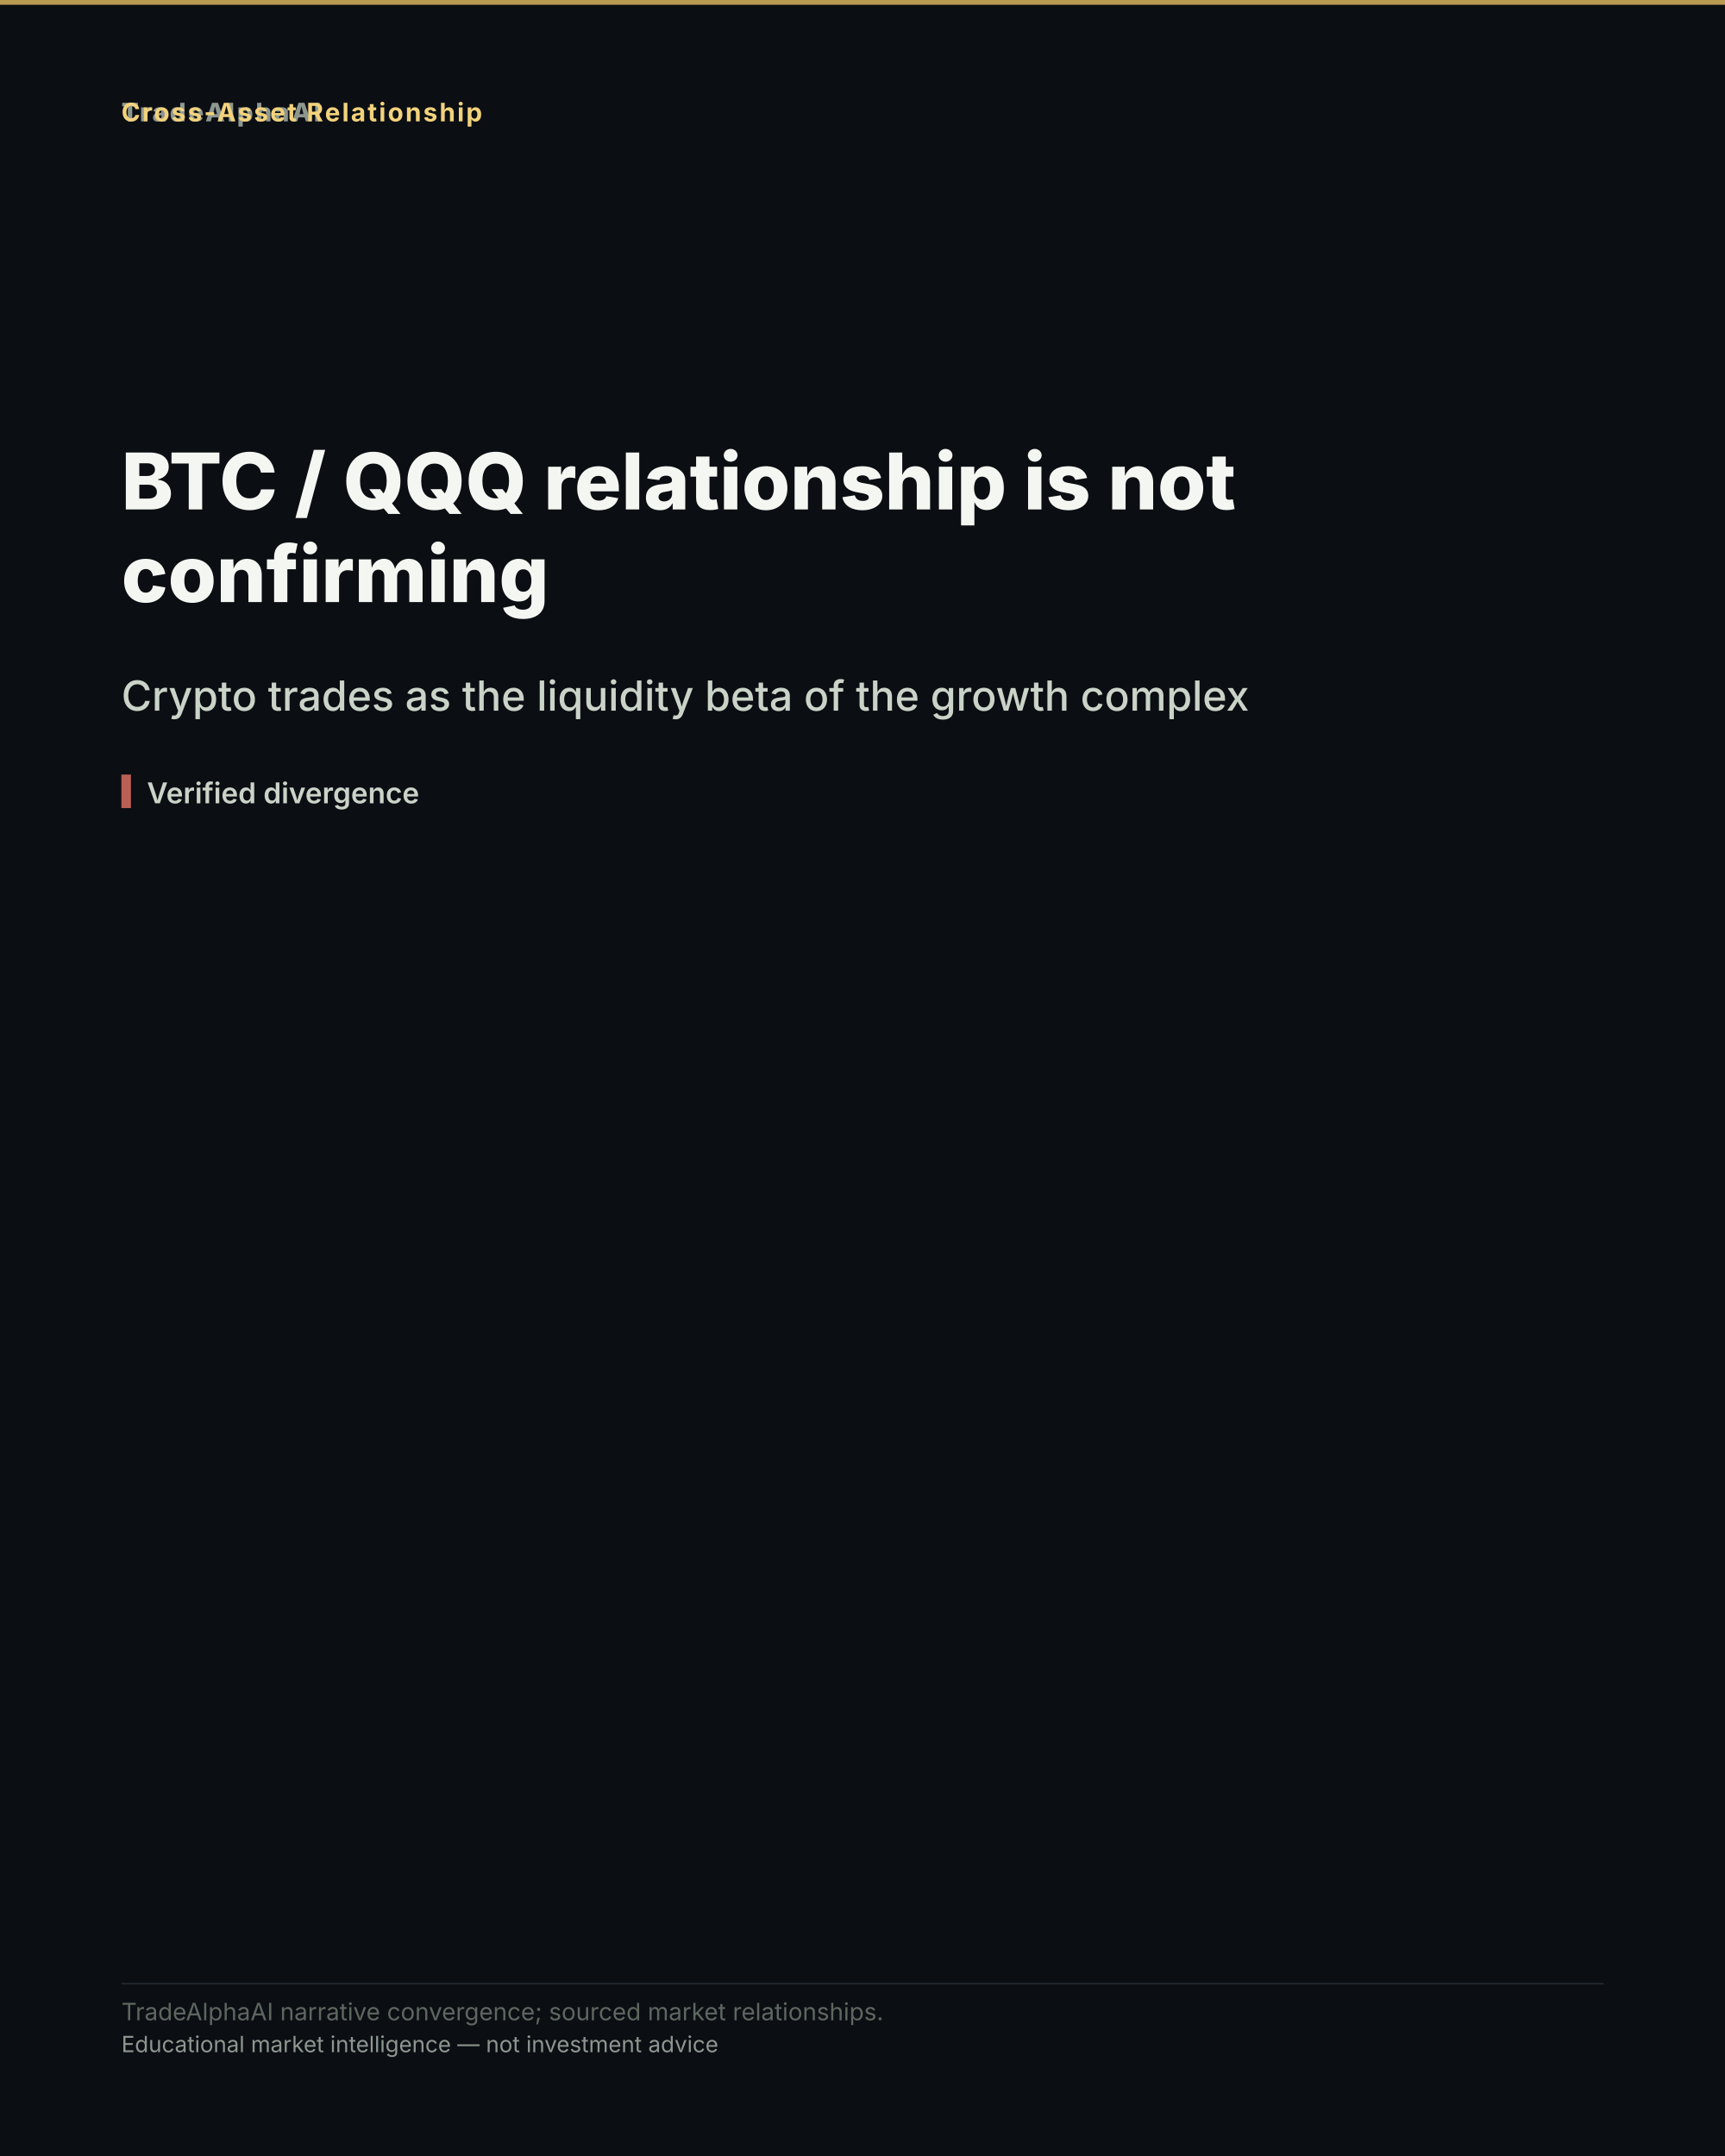
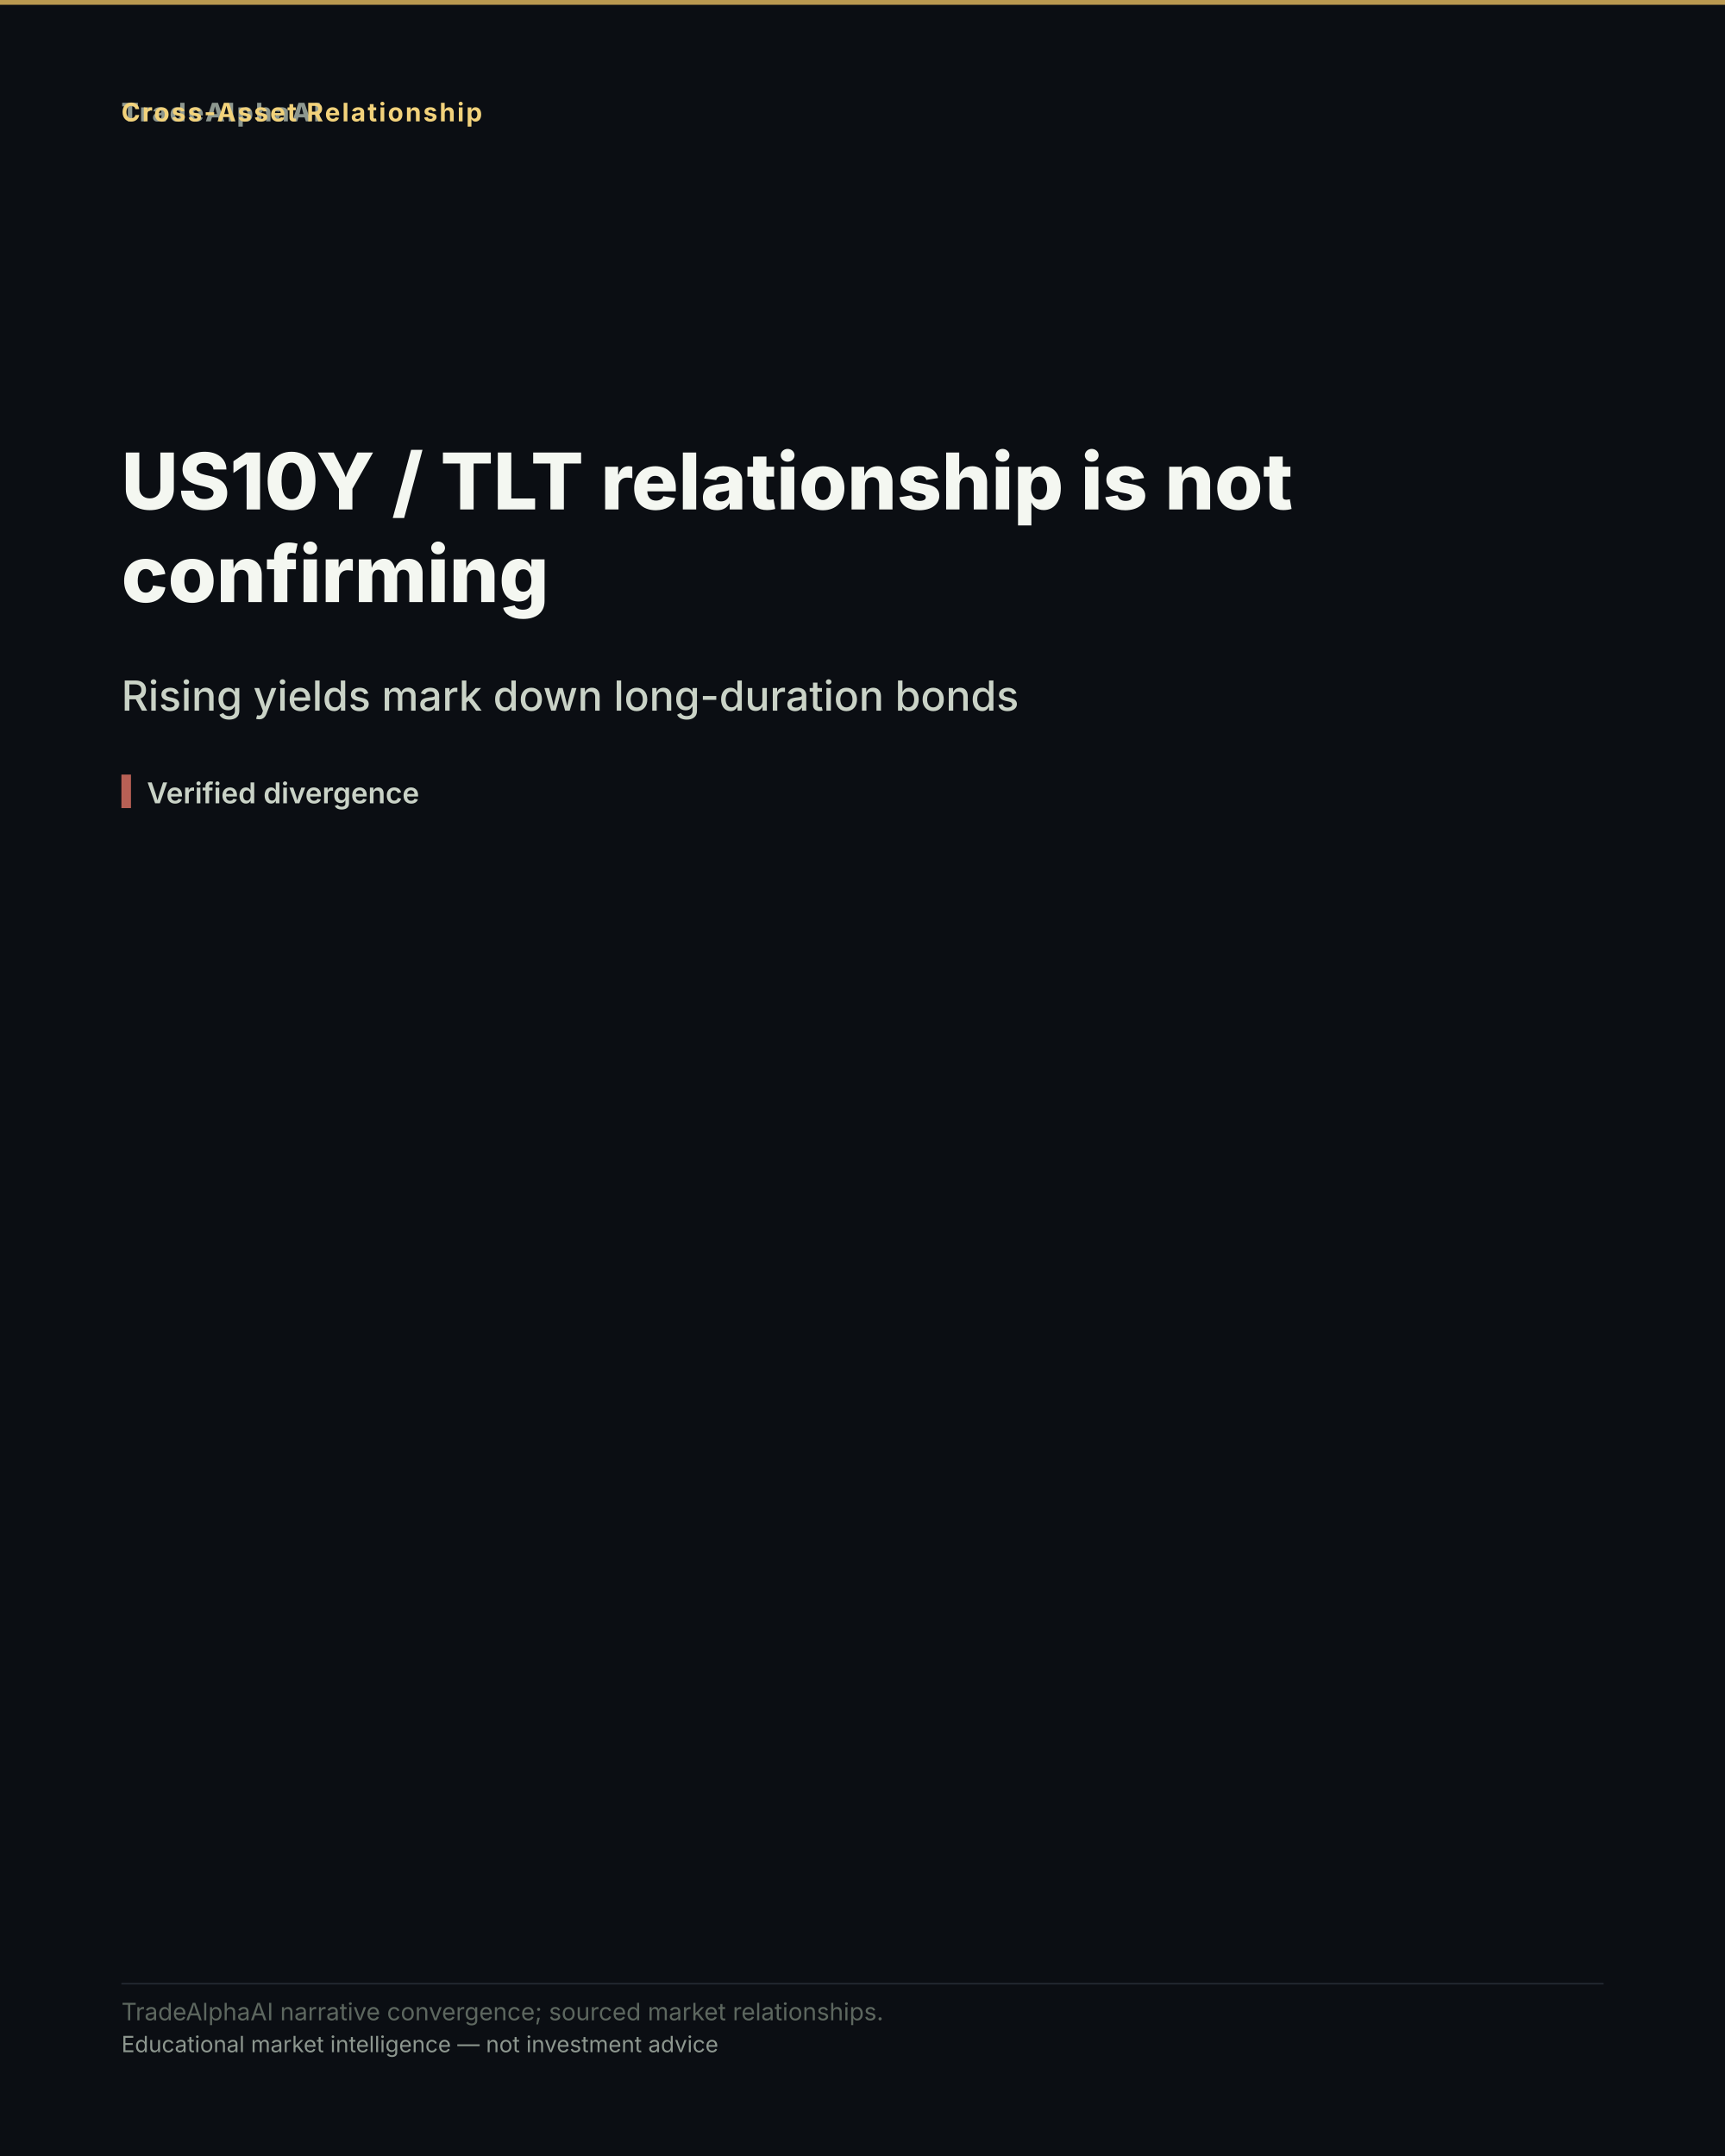
- <svg xmlns="http://www.w3.org/2000/svg" width="1080" height="1350" viewBox="0 0 1080 1350" role="img" aria-label="BTC / QQQ relationship is not confirming">
+ <svg xmlns="http://www.w3.org/2000/svg" width="1080" height="1350" viewBox="0 0 1080 1350" role="img" aria-label="US10Y / TLT relationship is not confirming">
  <rect width="1080" height="1350" fill="#0b0e13" />
  <rect x="0" y="0" width="1080" height="3" fill="#d8b15a" opacity="0.85" />
  <text x="76" y="76" font-family="'Inter','Segoe UI','Helvetica Neue',Arial,sans-serif" font-size="16" font-weight="800" letter-spacing="1.5" fill="#8d978f" text-anchor="start">TradeAlphaAI</text>
  <text x="76" y="76" font-family="'Inter','Segoe UI','Helvetica Neue',Arial,sans-serif" font-size="16" font-weight="700" letter-spacing="1.2" fill="#f2d27b" text-anchor="start">Cross-Asset Relationship</text>
-   <text x="76" y="319" font-family="'Inter','Segoe UI','Helvetica Neue',Arial,sans-serif" font-size="49" font-weight="800" fill="#f4f7f1" text-anchor="start">BTC / QQQ relationship is not</text>
+   <text x="76" y="319" font-family="'Inter','Segoe UI','Helvetica Neue',Arial,sans-serif" font-size="49" font-weight="800" fill="#f4f7f1" text-anchor="start">US10Y / TLT relationship is not</text>
  <text x="76" y="377" font-family="'Inter','Segoe UI','Helvetica Neue',Arial,sans-serif" font-size="49" font-weight="800" fill="#f4f7f1" text-anchor="start">confirming</text>
-   <text x="76" y="445" font-family="'Inter','Segoe UI','Helvetica Neue',Arial,sans-serif" font-size="26" font-weight="500" fill="#cad3c7" text-anchor="start">Crypto trades as the liquidity beta of the growth complex</text>
+   <text x="76" y="445" font-family="'Inter','Segoe UI','Helvetica Neue',Arial,sans-serif" font-size="26" font-weight="500" fill="#cad3c7" text-anchor="start">Rising yields mark down long-duration bonds</text>
  <rect x="76" y="485" width="6" height="21" fill="#d66e60" opacity="0.85" />
  <text x="92" y="503" font-family="'Inter','Segoe UI','Helvetica Neue',Arial,sans-serif" font-size="18" font-weight="600" fill="#cad3c7" text-anchor="start">Verified divergence</text>
  <rect x="76" y="1241.6" width="928" height="1" fill="rgba(148,163,184,0.18)" />
  <text x="76" y="1265" font-family="'Inter','Segoe UI','Helvetica Neue',Arial,sans-serif" font-size="15" fill="#5d675f" text-anchor="start">TradeAlphaAI narrative convergence; sourced market relationships.</text>
  <text x="76" y="1285" font-family="'Inter','Segoe UI','Helvetica Neue',Arial,sans-serif" font-size="14" fill="#8d978f" text-anchor="start">Educational market intelligence — not investment advice</text>
</svg>
